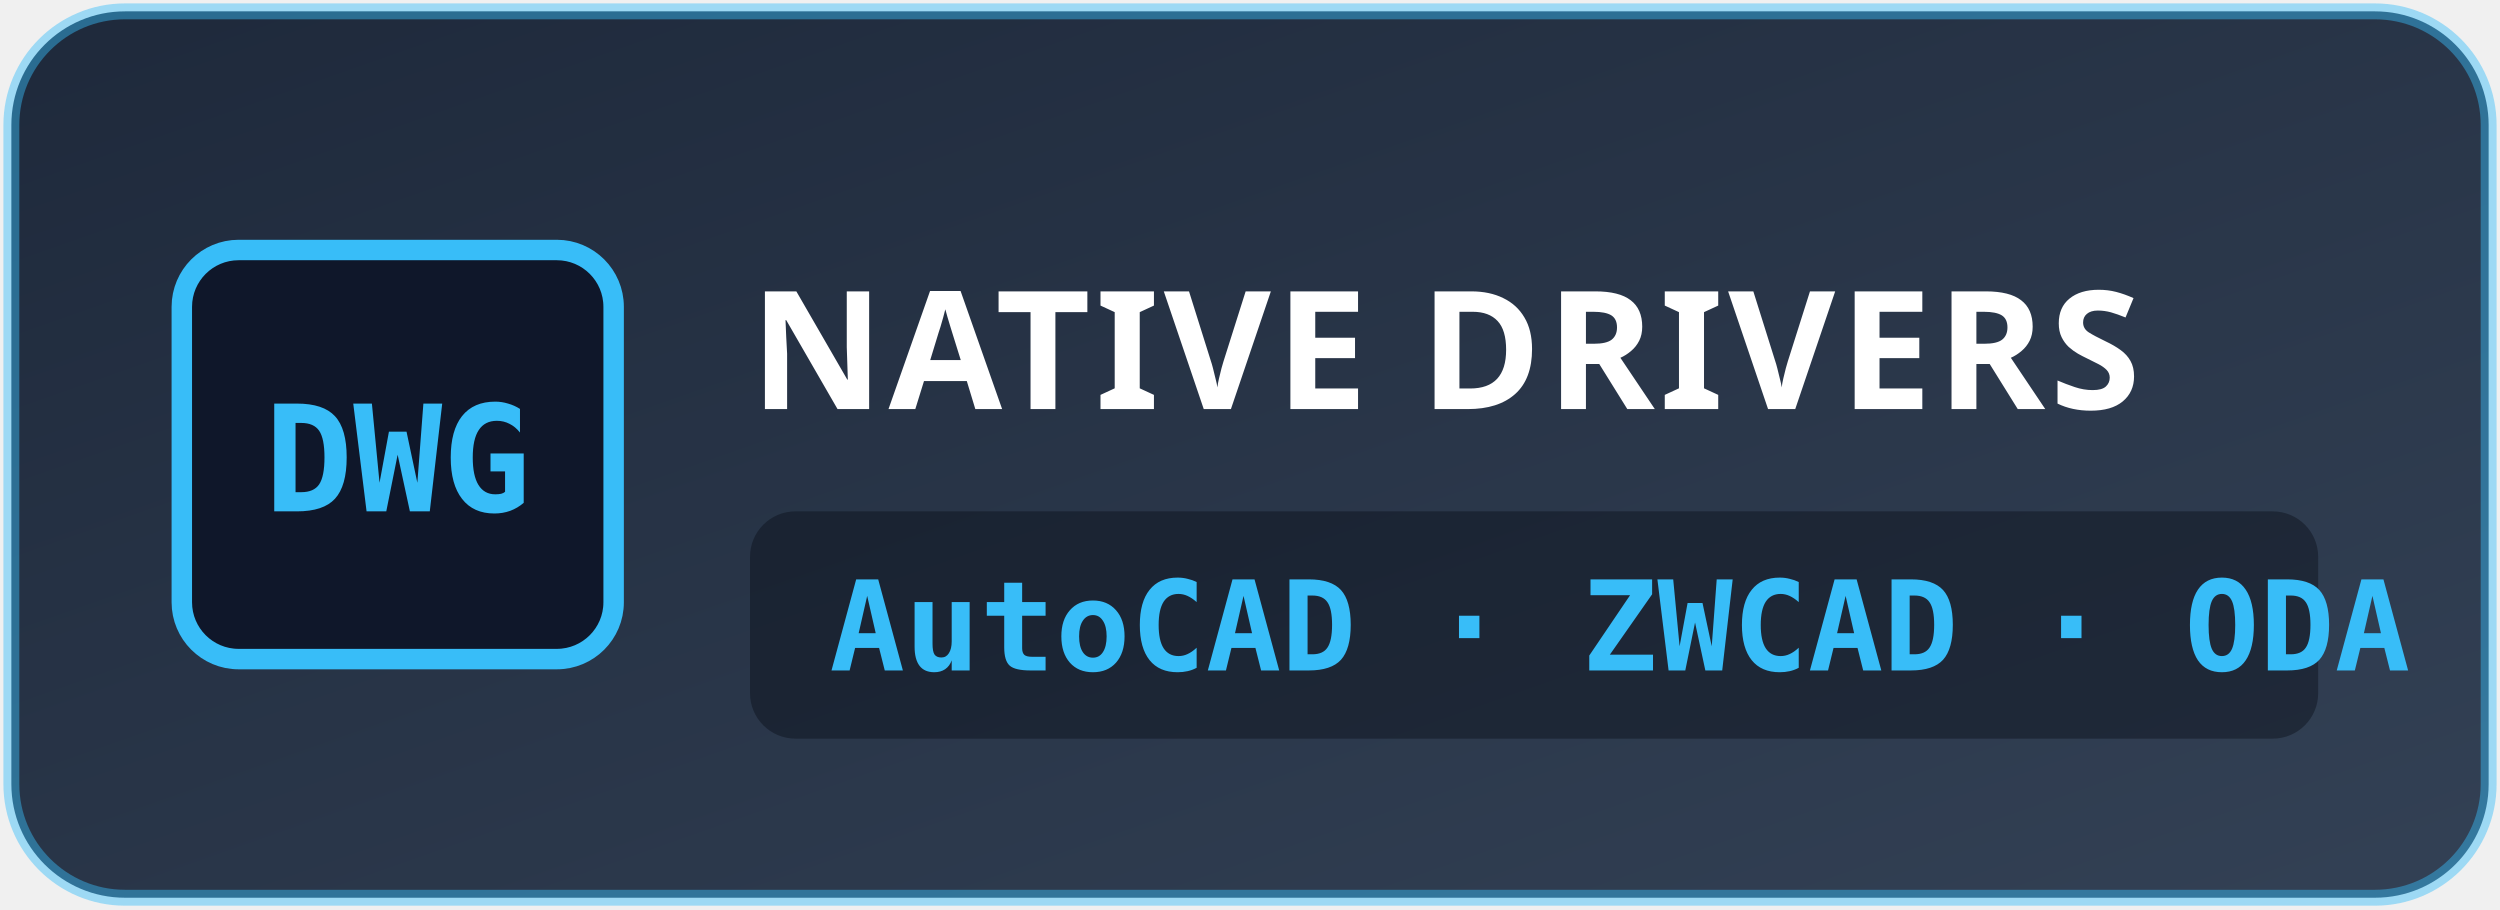
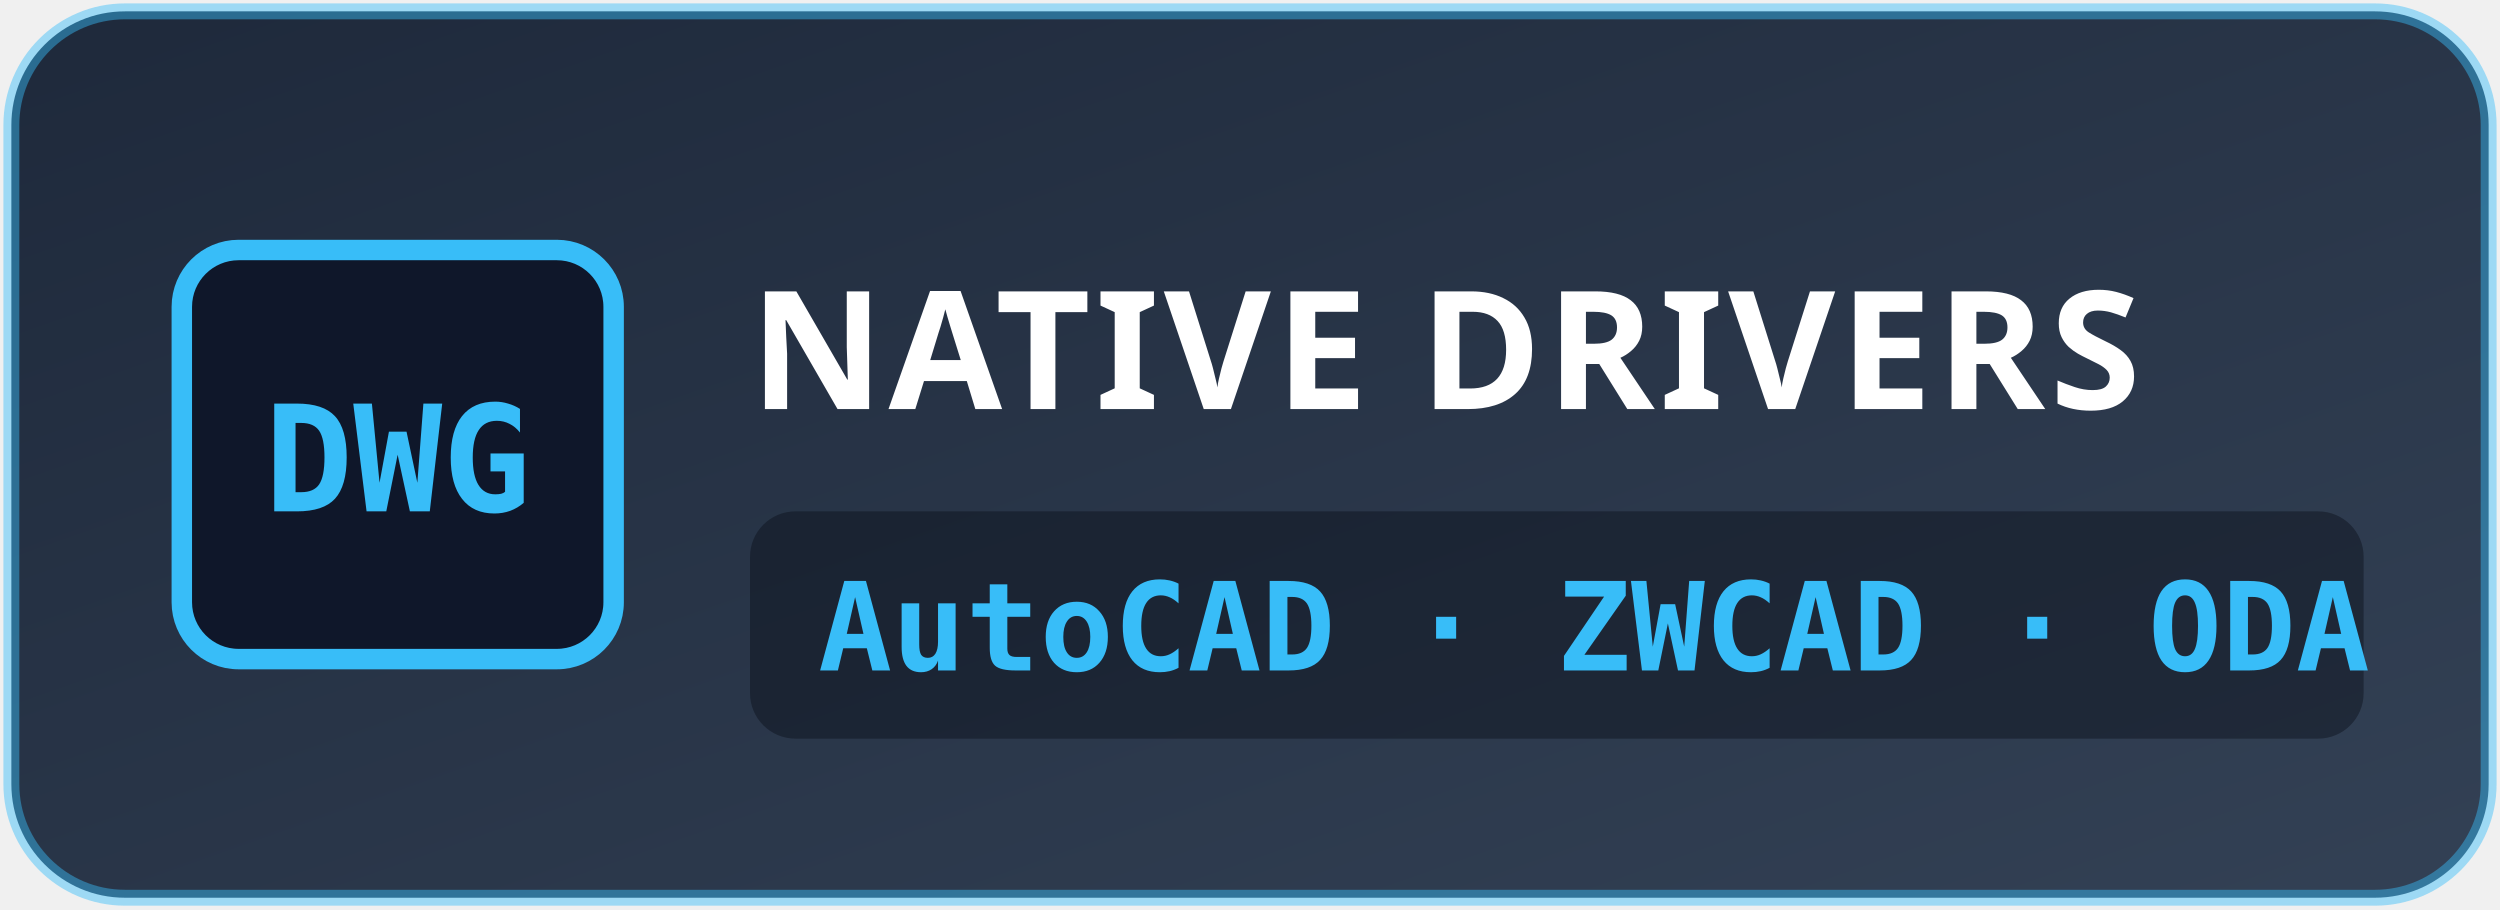
<svg xmlns="http://www.w3.org/2000/svg" viewBox="0 0 220 80" width="220" height="80">
  <defs>
    <linearGradient id="g_card_native_cad_svg" x1="0%" y1="0%" x2="100%" y2="100%">
      <stop offset="0%" stop-color="#1e293b" />
      <stop offset="100%" stop-color="#334155" />
    </linearGradient>
  </defs>
  <rect x="1" y="1" width="218" height="78" rx="10" fill="url(#g_card_native_cad_svg)" stroke="#38bdf8" stroke-opacity="0.45" stroke-width="1.4" />
  <rect x="16" y="22" width="38" height="36" rx="5" fill="#0f172a" stroke="#38bdf8" stroke-width="1.8" />
  <text x="35" y="45" text-anchor="middle" font-family="Consolas,monospace" font-size="13" font-weight="800" fill="#38bdf8">DWG</text>
-   <text x="66" y="36" font-family="'Segoe UI', -apple-system, BlinkMacSystemFont, sans-serif" font-size="14.5" font-weight="800" fill="#ffffff" letter-spacing="0.4">NATIVE DRIVERS</text>
-   <rect x="66" y="45" width="138" height="20" rx="4" fill="#090d16" fill-opacity="0.42" />
-   <text x="73" y="59" font-family="Consolas, 'JetBrains Mono', monospace" font-size="11" font-weight="600" fill="#38bdf8">AutoCAD · ZWCAD · ODA</text>
+   <text x="66" y="36" font-family="Segoe UI, -apple-system, BlinkMacSystemFont, sans-serif" font-size="14.5" font-weight="800" fill="#ffffff" letter-spacing="0.4">NATIVE DRIVERS</text>
+   <rect x="66" y="45" width="142" height="20" rx="4" fill="#090d16" fill-opacity="0.42" />
+   <text x="72" y="59" font-family="Consolas, monospace" font-size="10.8" font-weight="600" fill="#38bdf8">AutoCAD · ZWCAD · ODA</text>
</svg>
